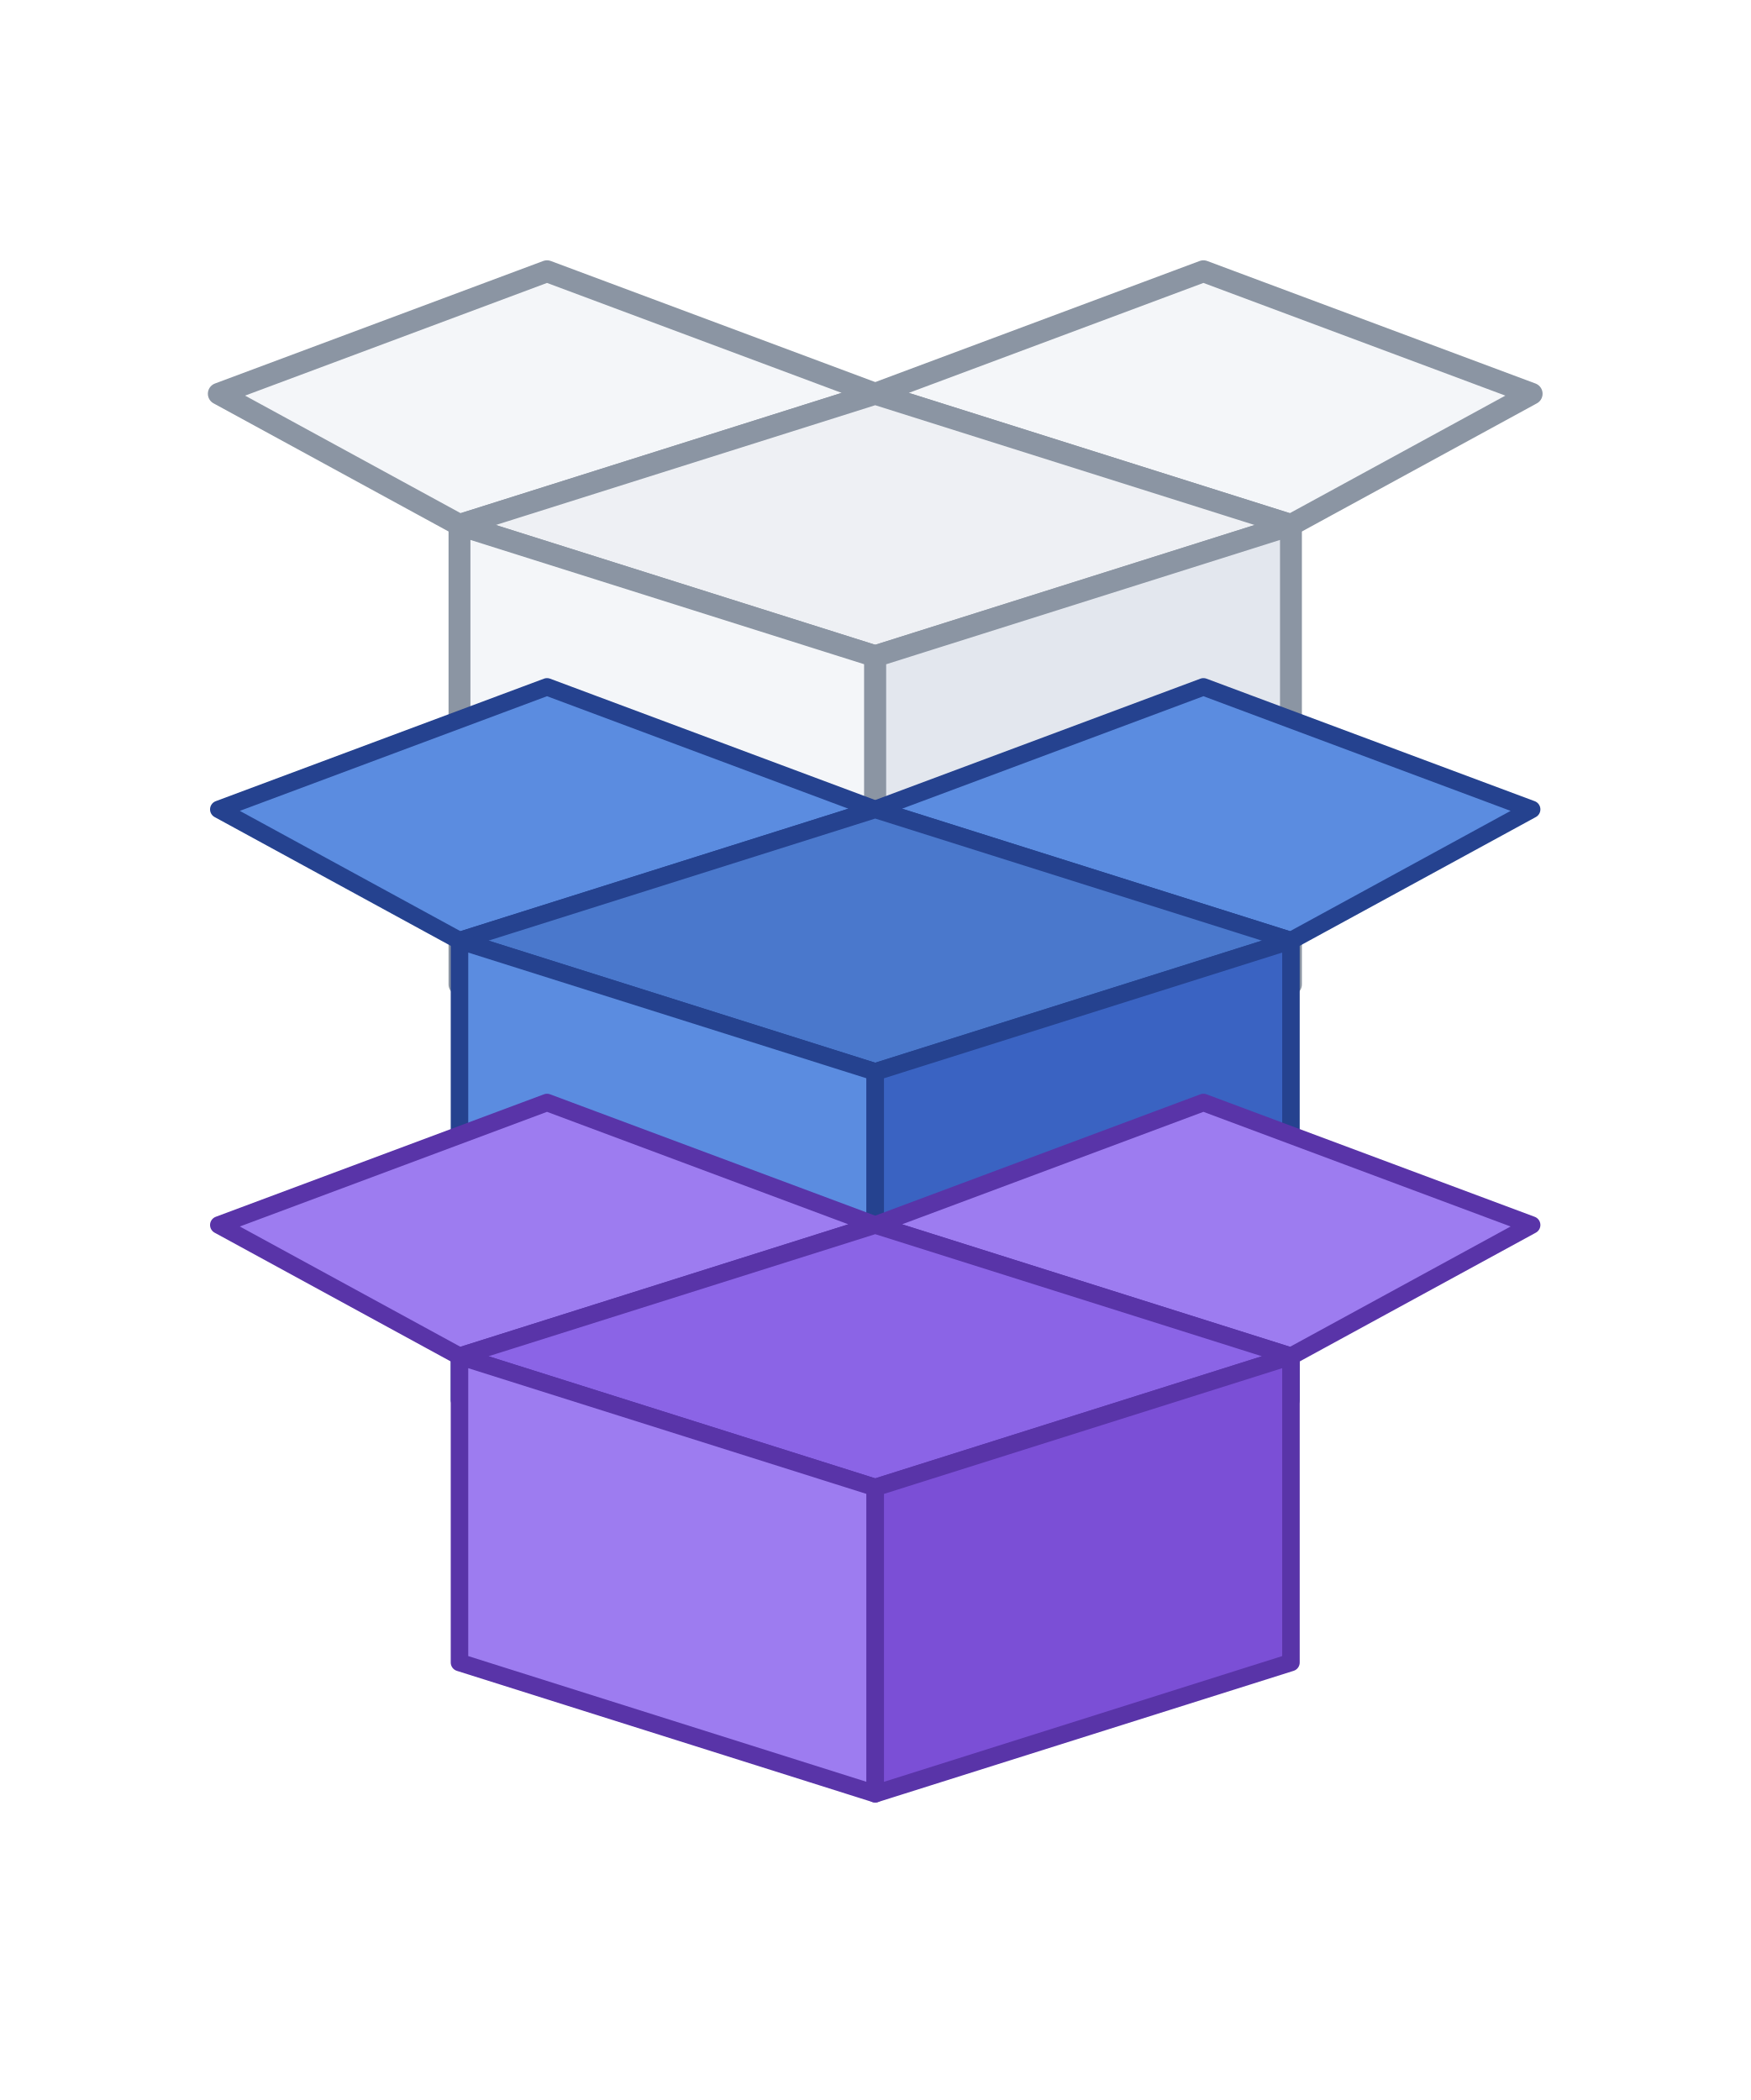
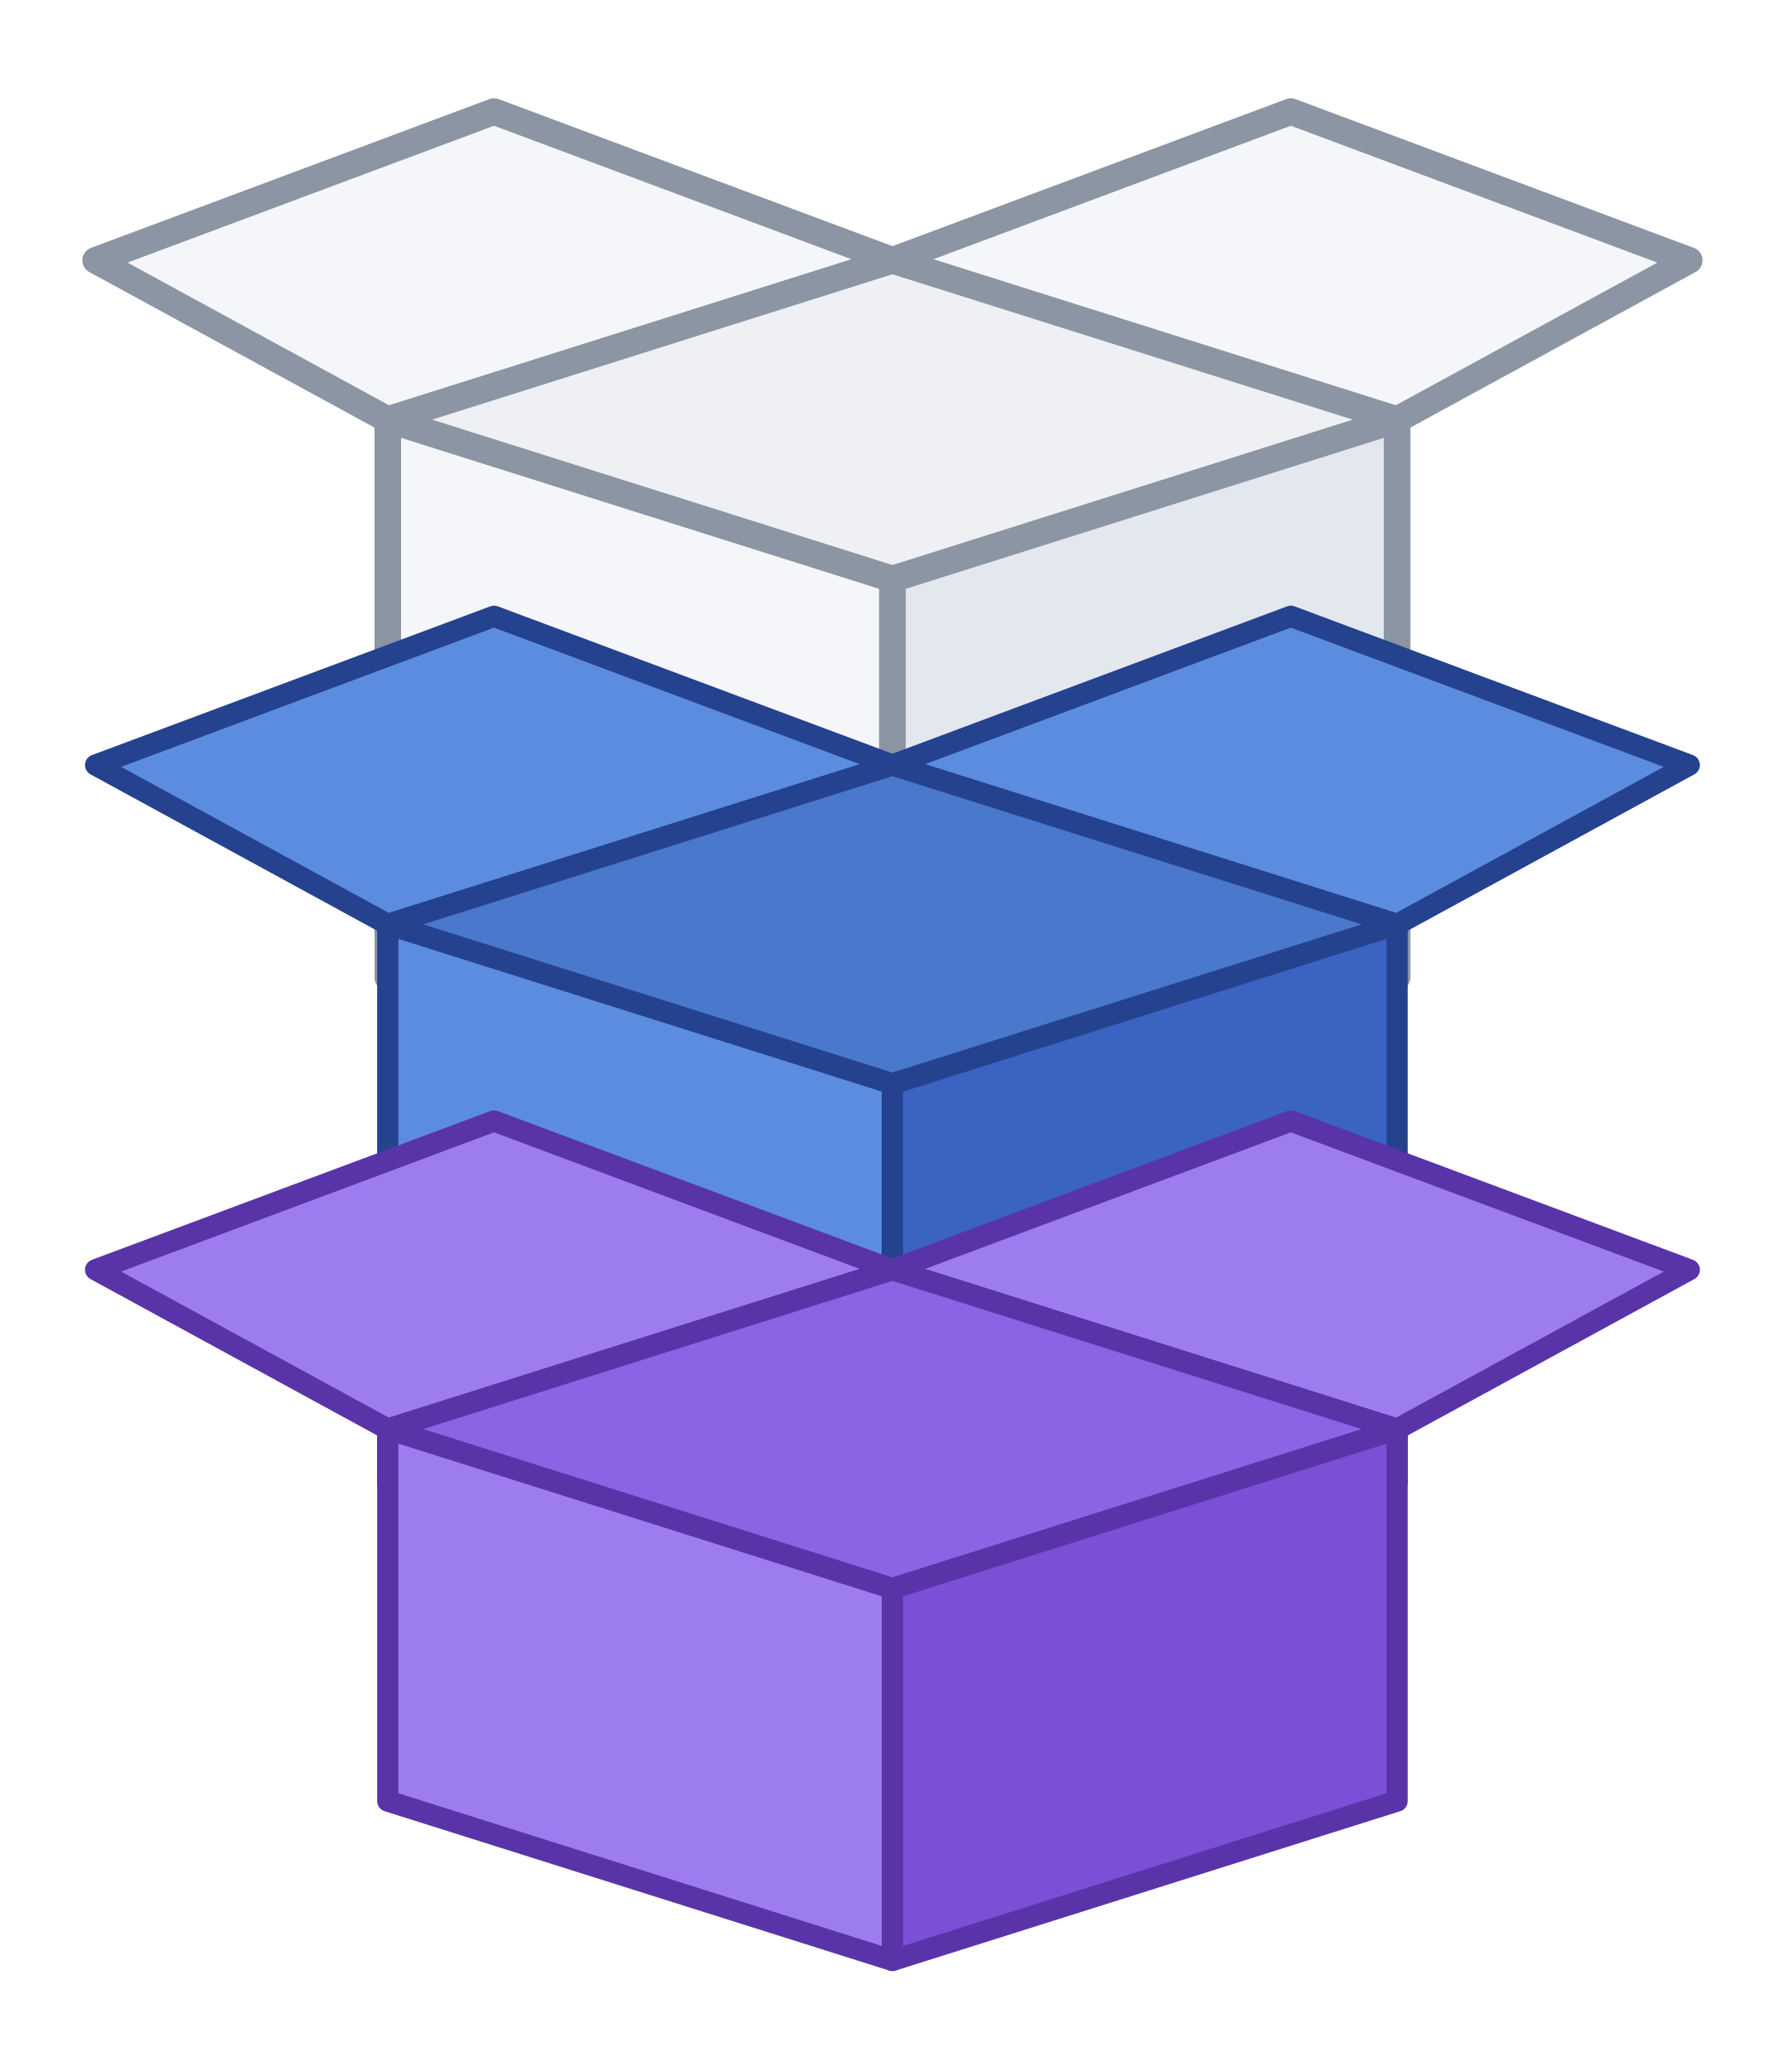
- <svg xmlns="http://www.w3.org/2000/svg" viewBox="0 0 400 480">
+ <svg xmlns="http://www.w3.org/2000/svg" viewBox="32 41 336 390">
  <g transform="translate(200,140)">
    <g transform="translate(0,-10)">
      <path d="M 0,-40 L -95,-10 L -150,-40 L -75,-68 Z" fill="#f4f6f9" stroke="#8b95a3" stroke-width="5" stroke-linejoin="round" />
      <path d="M 0,-40 L 95,-10 L 150,-40 L 75,-68 Z" fill="#f4f6f9" stroke="#8b95a3" stroke-width="5" stroke-linejoin="round" />
      <path d="M 0,-40 L -95,-10 L 0,20 L 95,-10 Z" fill="#eef0f4" stroke="#8b95a3" stroke-width="5" stroke-linejoin="round" />
      <path d="M -95,-10 L 0,20 L 0,125 L -95,95 Z" fill="#f4f6f9" stroke="#8b95a3" stroke-width="5" stroke-linejoin="round" />
      <path d="M 95,-10 L 0,20 L 0,125 L 95,95 Z" fill="#e3e7ee" stroke="#8b95a3" stroke-width="5" stroke-linejoin="round" />
    </g>
    <g transform="translate(0,85)">
      <path d="M 0,-40 L -95,-10 L -150,-40 L -75,-68 Z" fill="#5b8ce0" stroke="#25428f" stroke-width="4" stroke-linejoin="round" />
      <path d="M 0,-40 L 95,-10 L 150,-40 L 75,-68 Z" fill="#5b8ce0" stroke="#25428f" stroke-width="4" stroke-linejoin="round" />
      <path d="M 0,-40 L -95,-10 L 0,20 L 95,-10 Z" fill="#4a78cc" stroke="#25428f" stroke-width="4" stroke-linejoin="round" />
      <path d="M -95,-10 L 0,20 L 0,125 L -95,95 Z" fill="#5b8ce0" stroke="#25428f" stroke-width="4" stroke-linejoin="round" />
      <path d="M 95,-10 L 0,20 L 0,125 L 95,95 Z" fill="#3a63c2" stroke="#25428f" stroke-width="4" stroke-linejoin="round" />
    </g>
    <g transform="translate(0,180)">
      <path d="M 0,-40 L -95,-10 L -150,-40 L -75,-68 Z" fill="#9d7cf0" stroke="#5934a8" stroke-width="4" stroke-linejoin="round" />
      <path d="M 0,-40 L 95,-10 L 150,-40 L 75,-68 Z" fill="#9d7cf0" stroke="#5934a8" stroke-width="4" stroke-linejoin="round" />
      <path d="M 0,-40 L -95,-10 L 0,20 L 95,-10 Z" fill="#8b64e6" stroke="#5934a8" stroke-width="4" stroke-linejoin="round" />
      <path d="M -95,-10 L 0,20 L 0,90 L -95,60 Z" fill="#9d7cf0" stroke="#5934a8" stroke-width="4" stroke-linejoin="round" />
      <path d="M 95,-10 L 0,20 L 0,90 L 95,60 Z" fill="#7b4fd6" stroke="#5934a8" stroke-width="4" stroke-linejoin="round" />
    </g>
  </g>
</svg>
